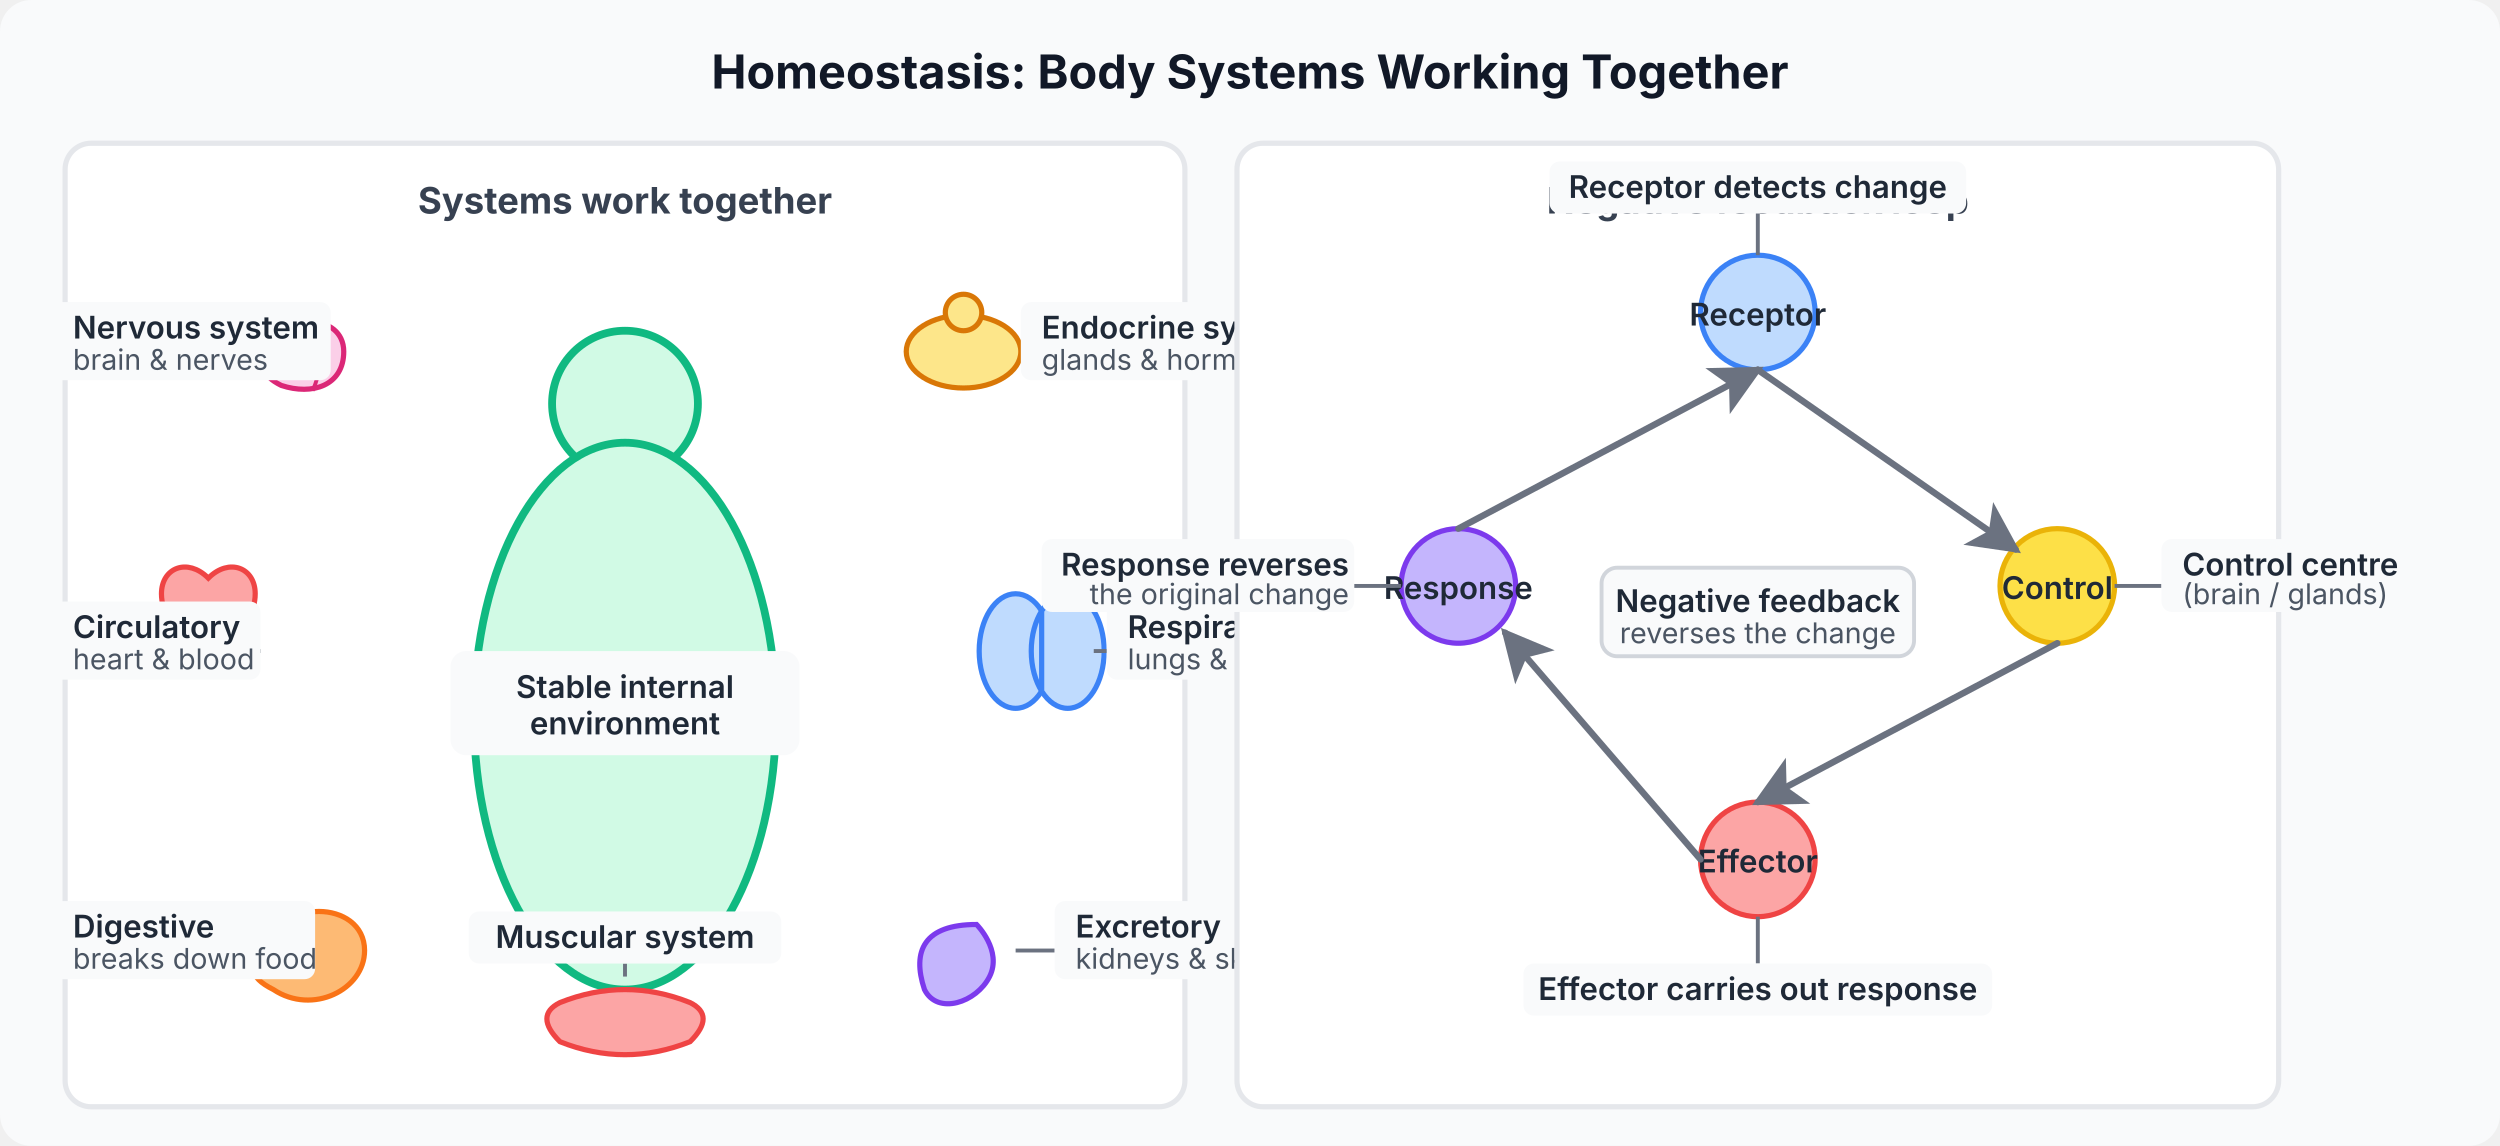
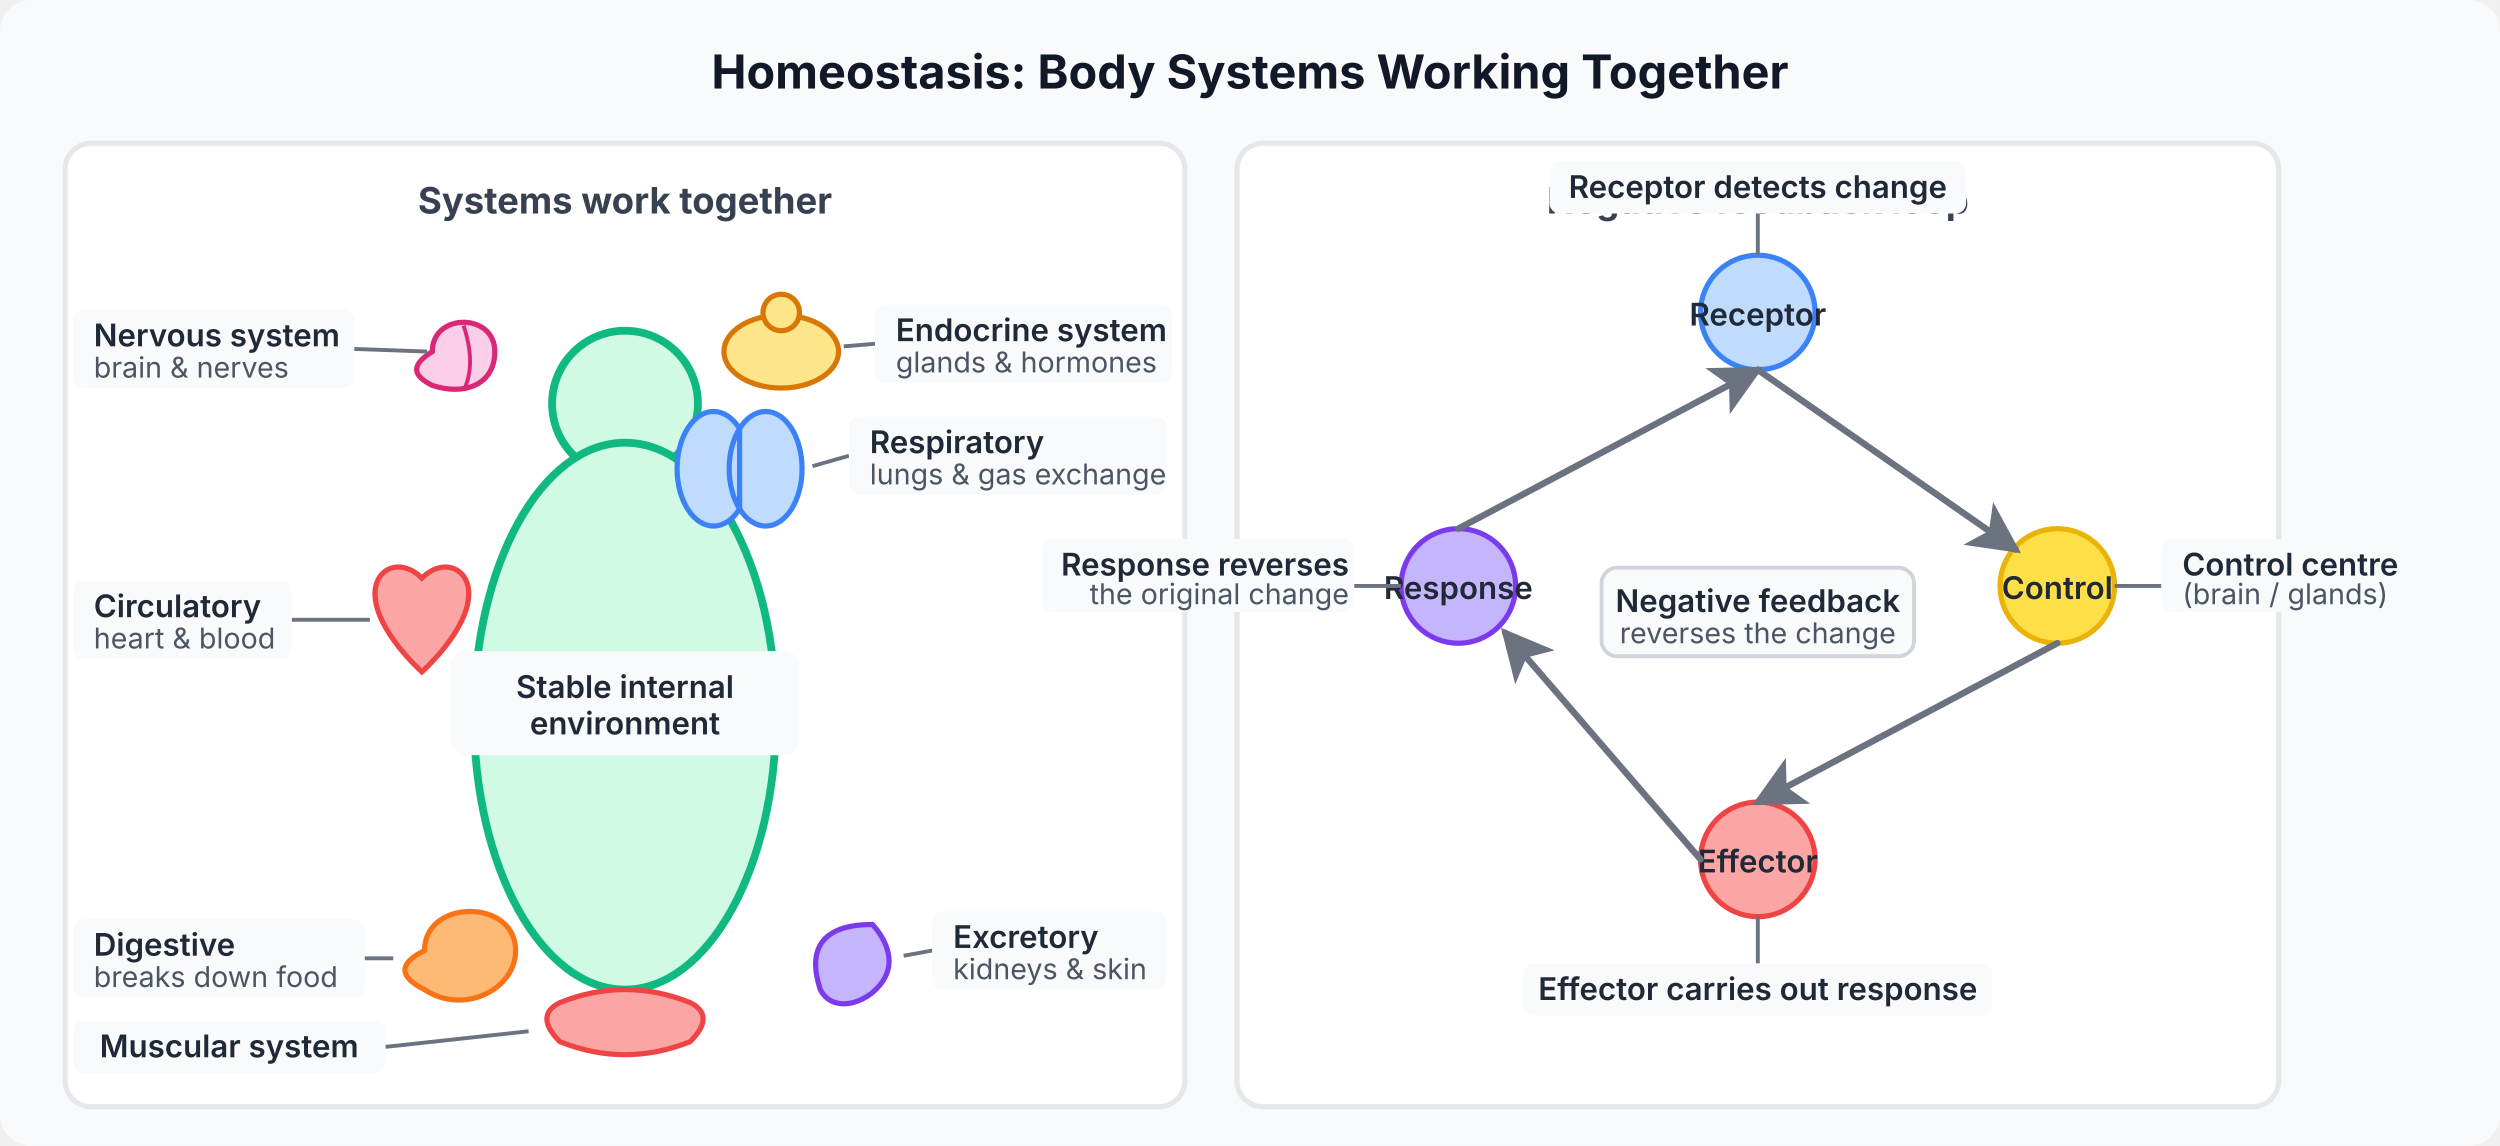
<svg xmlns="http://www.w3.org/2000/svg" viewBox="0 0 960 440" role="img" aria-labelledby="title desc">
  <defs>
    <style>
      .label { font-family: system-ui, -apple-system, BlinkMacSystemFont, sans-serif; font-size: 12px; font-weight: 600; fill: #1f2937; }
      .sublabel { font-family: system-ui, -apple-system, BlinkMacSystemFont, sans-serif; font-size: 11px; fill: #4b5563; }
      .title { font-family: system-ui, -apple-system, BlinkMacSystemFont, sans-serif; font-size: 18px; font-weight: 700; fill: #111827; }
      .panel-title { font-family: system-ui, -apple-system, BlinkMacSystemFont, sans-serif; font-size: 14px; font-weight: 700; fill: #374151; }
      .line { stroke: #6b7280; stroke-width: 1.5; fill: none; }
      .label-bg { fill: #f9fafb; }
      .arrow { fill: none; stroke-width: 2.5; stroke-linecap: round; stroke-linejoin: round; }
      .body-fill { fill: #d1fae5; stroke: #10b981; stroke-width: 3; }
      .system-icon { stroke-width: 2; }
    </style>
    <marker id="arrow-grey" markerWidth="8" markerHeight="8" refX="7" refY="4" orient="auto">
      <path d="M0,0 L8,4 L0,8 L2,4 Z" fill="#6b7280" />
    </marker>
  </defs>
  <rect width="960" height="440" fill="#f9fafb" rx="12" />
  <text x="480" y="34" text-anchor="middle" class="title">Homeostasis: Body Systems Working Together</text>
  <rect x="25" y="55" width="430" height="370" fill="#ffffff" stroke="#e5e7eb" stroke-width="2" rx="10" />
  <text x="240" y="82" text-anchor="middle" class="panel-title">Systems work together</text>
  <circle cx="240" cy="155" r="28" class="body-fill" />
  <ellipse cx="240" cy="275" rx="58" ry="105" class="body-fill" />
  <rect x="173" y="250" width="134" height="40" rx="6" class="label-bg" />
  <text x="240" y="268" text-anchor="middle" class="label">Stable internal</text>
  <text x="240" y="282" text-anchor="middle" class="label">environment</text>
-   <path d="M108,135 C108,120 132,120 132,135 C132,148 120,152 108,148 C100,144 100,140 108,135 Z" fill="#fbcfe8" stroke="#db2777" class="system-icon" />
-   <path d="M120,125 Q125,140 120,150" fill="none" stroke="#db2777" stroke-width="1.5" />
-   <line x1="105" y1="135" x2="102" y2="135" class="line" />
-   <rect x="20" y="116" width="107" height="30" rx="4" class="label-bg" />
-   <text x="28" y="130" class="label">Nervous system</text>
-   <text x="28" y="142" class="sublabel">brain &amp; nerves</text>
-   <ellipse cx="370" cy="135" rx="22" ry="14" fill="#fde68a" stroke="#d97706" class="system-icon" />
-   <circle cx="370" cy="120" r="7" fill="#fde68a" stroke="#d97706" class="system-icon" />
-   <line x1="392" y1="135" x2="392" y2="135" class="line" />
-   <rect x="392" y="116" width="121" height="30" rx="4" class="label-bg" />
-   <text x="400" y="130" class="label">Endocrine system</text>
-   <text x="400" y="142" class="sublabel">glands &amp; hormones</text>
-   <path d="M80,258 C80,258 62,242 62,228 C62,218 72,214 80,222 C88,214 98,218 98,228 C98,242 80,258 80,258 Z" fill="#fca5a5" stroke="#ef4444" class="system-icon" />
-   <line x1="70" y1="250" x2="100" y2="250" class="line" />
-   <rect x="20" y="231" width="80" height="30" rx="4" class="label-bg" />
-   <text x="28" y="245" class="label">Circulatory</text>
-   <text x="28" y="257" class="sublabel">heart &amp; blood</text>
-   <ellipse cx="390" cy="250" rx="14" ry="22" fill="#bfdbfe" stroke="#3b82f6" class="system-icon" />
-   <ellipse cx="410" cy="250" rx="14" ry="22" fill="#bfdbfe" stroke="#3b82f6" class="system-icon" />
-   <line x1="400" y1="235" x2="400" y2="265" stroke="#3b82f6" stroke-width="2" />
-   <line x1="420" y1="250" x2="425" y2="250" class="line" />
-   <rect x="425" y="231" width="131" height="30" rx="4" class="label-bg" />
-   <text x="433" y="245" class="label">Respiratory</text>
-   <text x="433" y="257" class="sublabel">lungs &amp; gas exchange</text>
-   <path d="M105,365 C105,345 140,345 140,365 C140,380 120,390 105,380 C95,375 95,370 105,365 Z" fill="#fdba74" stroke="#f97316" class="system-icon" />
-   <line x1="105" y1="365" x2="110" y2="365" class="line" />
-   <rect x="20" y="346" width="101" height="30" rx="4" class="label-bg" />
-   <text x="28" y="360" class="label">Digestive</text>
-   <text x="28" y="372" class="sublabel">breaks down food</text>
-   <path d="M375,355 C355,355 350,365 355,380 C360,390 375,385 380,375 C385,365 375,355 375,355 Z" fill="#c4b5fd" stroke="#7c3aed" class="system-icon" />
-   <line x1="390" y1="365" x2="405" y2="365" class="line" />
-   <rect x="405" y="346" width="90" height="30" rx="4" class="label-bg" />
-   <text x="413" y="360" class="label">Excretory</text>
-   <text x="413" y="372" class="sublabel">kidneys &amp; skin</text>
+   <g transform="translate(58,0)">
+     <path d="M108,135 C108,120 132,120 132,135 C132,148 120,152 108,148 C100,144 100,140 108,135 Z" fill="#fbcfe8" stroke="#db2777" class="system-icon" />
+     <path d="M120,125 Q125,140 120,150" fill="none" stroke="#db2777" stroke-width="1.5" />
+   </g>
+   <line x1="136" y1="134" x2="164" y2="135" stroke="#6b7280" stroke-width="1.5" />
+   <rect x="28" y="119" width="108" height="30" rx="4" class="label-bg" />
+   <text x="36" y="133" class="label">Nervous system</text>
+   <text x="36" y="145" class="sublabel">brain &amp; nerves</text>
+   <g transform="translate(-70,0)">
+     <ellipse cx="370" cy="135" rx="22" ry="14" fill="#fde68a" stroke="#d97706" class="system-icon" />
+     <circle cx="370" cy="120" r="7" fill="#fde68a" stroke="#d97706" class="system-icon" />
+   </g>
+   <line x1="336" y1="132" x2="324" y2="133" stroke="#6b7280" stroke-width="1.5" />
+   <rect x="336" y="117" width="114" height="30" rx="4" class="label-bg" />
+   <text x="344" y="131" class="label">Endocrine system</text>
+   <text x="344" y="143" class="sublabel">glands &amp; hormones</text>
+   <g transform="translate(82,0)">
+     <path d="M80,258 C80,258 62,242 62,228 C62,218 72,214 80,222 C88,214 98,218 98,228 C98,242 80,258 80,258 Z" fill="#fca5a5" stroke="#ef4444" class="system-icon" />
+   </g>
+   <line x1="112" y1="238" x2="142" y2="238" stroke="#6b7280" stroke-width="1.5" />
+   <rect x="28" y="223" width="84" height="30" rx="4" class="label-bg" />
+   <text x="36" y="237" class="label">Circulatory</text>
+   <text x="36" y="249" class="sublabel">heart &amp; blood</text>
+   <g transform="translate(-116,-70)">
+     <ellipse cx="390" cy="250" rx="14" ry="22" fill="#bfdbfe" stroke="#3b82f6" class="system-icon" />
+     <ellipse cx="410" cy="250" rx="14" ry="22" fill="#bfdbfe" stroke="#3b82f6" class="system-icon" />
+     <line x1="400" y1="235" x2="400" y2="265" stroke="#3b82f6" stroke-width="2" />
+   </g>
+   <line x1="326" y1="175" x2="312" y2="179" stroke="#6b7280" stroke-width="1.5" />
+   <rect x="326" y="160" width="122" height="30" rx="4" class="label-bg" />
+   <text x="334" y="174" class="label">Respiratory</text>
+   <text x="334" y="186" class="sublabel">lungs &amp; gas exchange</text>
+   <g transform="translate(58,0)">
+     <path d="M105,365 C105,345 140,345 140,365 C140,380 120,390 105,380 C95,375 95,370 105,365 Z" fill="#fdba74" stroke="#f97316" class="system-icon" />
+   </g>
+   <line x1="140" y1="368" x2="151" y2="368" stroke="#6b7280" stroke-width="1.5" />
+   <rect x="28" y="353" width="112" height="30" rx="4" class="label-bg" />
+   <text x="36" y="367" class="label">Digestive</text>
+   <text x="36" y="379" class="sublabel">breaks down food</text>
+   <g transform="translate(-40,0)">
+     <path d="M375,355 C355,355 350,365 355,380 C360,390 375,385 380,375 C385,365 375,355 375,355 Z" fill="#c4b5fd" stroke="#7c3aed" class="system-icon" />
+   </g>
+   <line x1="358" y1="365" x2="347" y2="367" stroke="#6b7280" stroke-width="1.5" />
+   <rect x="358" y="350" width="90" height="30" rx="4" class="label-bg" />
+   <text x="366" y="364" class="label">Excretory</text>
+   <text x="366" y="376" class="sublabel">kidneys &amp; skin</text>
  <path d="M215,385 Q240,375 265,385 Q275,390 265,400 Q240,410 215,400 Q205,390 215,385 Z" fill="#fca5a5" stroke="#ef4444" class="system-icon" />
-   <line x1="240" y1="375" x2="240" y2="370" class="line" />
-   <rect x="180" y="350" width="120" height="20" rx="4" class="label-bg" />
-   <text x="240" y="364" text-anchor="middle" class="label">Muscular system</text>
+   <line x1="148" y1="402" x2="203" y2="396" stroke="#6b7280" stroke-width="1.5" />
+   <rect x="28" y="392" width="120" height="20" rx="4" class="label-bg" />
+   <text x="88" y="406" text-anchor="middle" class="label">Muscular system</text>
  <rect x="475" y="55" width="400" height="370" fill="#ffffff" stroke="#e5e7eb" stroke-width="2" rx="10" />
  <text x="675" y="82" text-anchor="middle" class="panel-title">Negative feedback loop</text>
  <circle cx="675" cy="120" r="22" fill="#bfdbfe" stroke="#3b82f6" stroke-width="2" />
  <text x="675" y="125" text-anchor="middle" class="label">Receptor</text>
  <circle cx="790" cy="225" r="22" fill="#fde047" stroke="#eab308" stroke-width="2" />
  <text x="790" y="230" text-anchor="middle" class="label">Control</text>
  <circle cx="675" cy="330" r="22" fill="#fca5a5" stroke="#ef4444" stroke-width="2" />
  <text x="675" y="335" text-anchor="middle" class="label">Effector</text>
  <circle cx="560" cy="225" r="22" fill="#c4b5fd" stroke="#7c3aed" stroke-width="2" />
  <text x="560" y="230" text-anchor="middle" class="label">Response</text>
  <line x1="675" y1="142" x2="774" y2="211" class="arrow" stroke="#6b7280" marker-end="url(#arrow-grey)" />
  <line x1="790" y1="247" x2="675" y2="308" class="arrow" stroke="#6b7280" marker-end="url(#arrow-grey)" />
  <line x1="653" y1="330" x2="578" y2="243" class="arrow" stroke="#6b7280" marker-end="url(#arrow-grey)" />
  <line x1="560" y1="203" x2="675" y2="142" class="arrow" stroke="#6b7280" marker-end="url(#arrow-grey)" />
  <rect x="615" y="218" width="120" height="34" rx="6" fill="#f9fafb" stroke="#d1d5db" stroke-width="1.5" />
  <text x="675" y="235" text-anchor="middle" class="label">Negative feedback</text>
  <text x="675" y="247" text-anchor="middle" class="sublabel">reverses the change</text>
  <line x1="675" y1="98" x2="675" y2="80" class="line" />
  <rect x="595" y="62" width="160" height="20" rx="4" class="label-bg" />
  <text x="675" y="76" text-anchor="middle" class="label">Receptor detects change</text>
  <line x1="812" y1="225" x2="830" y2="225" class="line" />
  <rect x="830" y="207" width="120" height="28" rx="4" class="label-bg" />
  <text x="838" y="221" class="label">Control centre</text>
  <text x="838" y="232" class="sublabel">(brain / glands)</text>
  <line x1="675" y1="352" x2="675" y2="370" class="line" />
  <rect x="585" y="370" width="180" height="20" rx="4" class="label-bg" />
  <text x="675" y="384" text-anchor="middle" class="label">Effector carries out response</text>
  <line x1="538" y1="225" x2="520" y2="225" class="line" />
  <rect x="400" y="207" width="120" height="28" rx="4" class="label-bg" />
  <text x="518" y="221" text-anchor="end" class="label">Response reverses</text>
  <text x="518" y="232" text-anchor="end" class="sublabel">the original change</text>
</svg>
